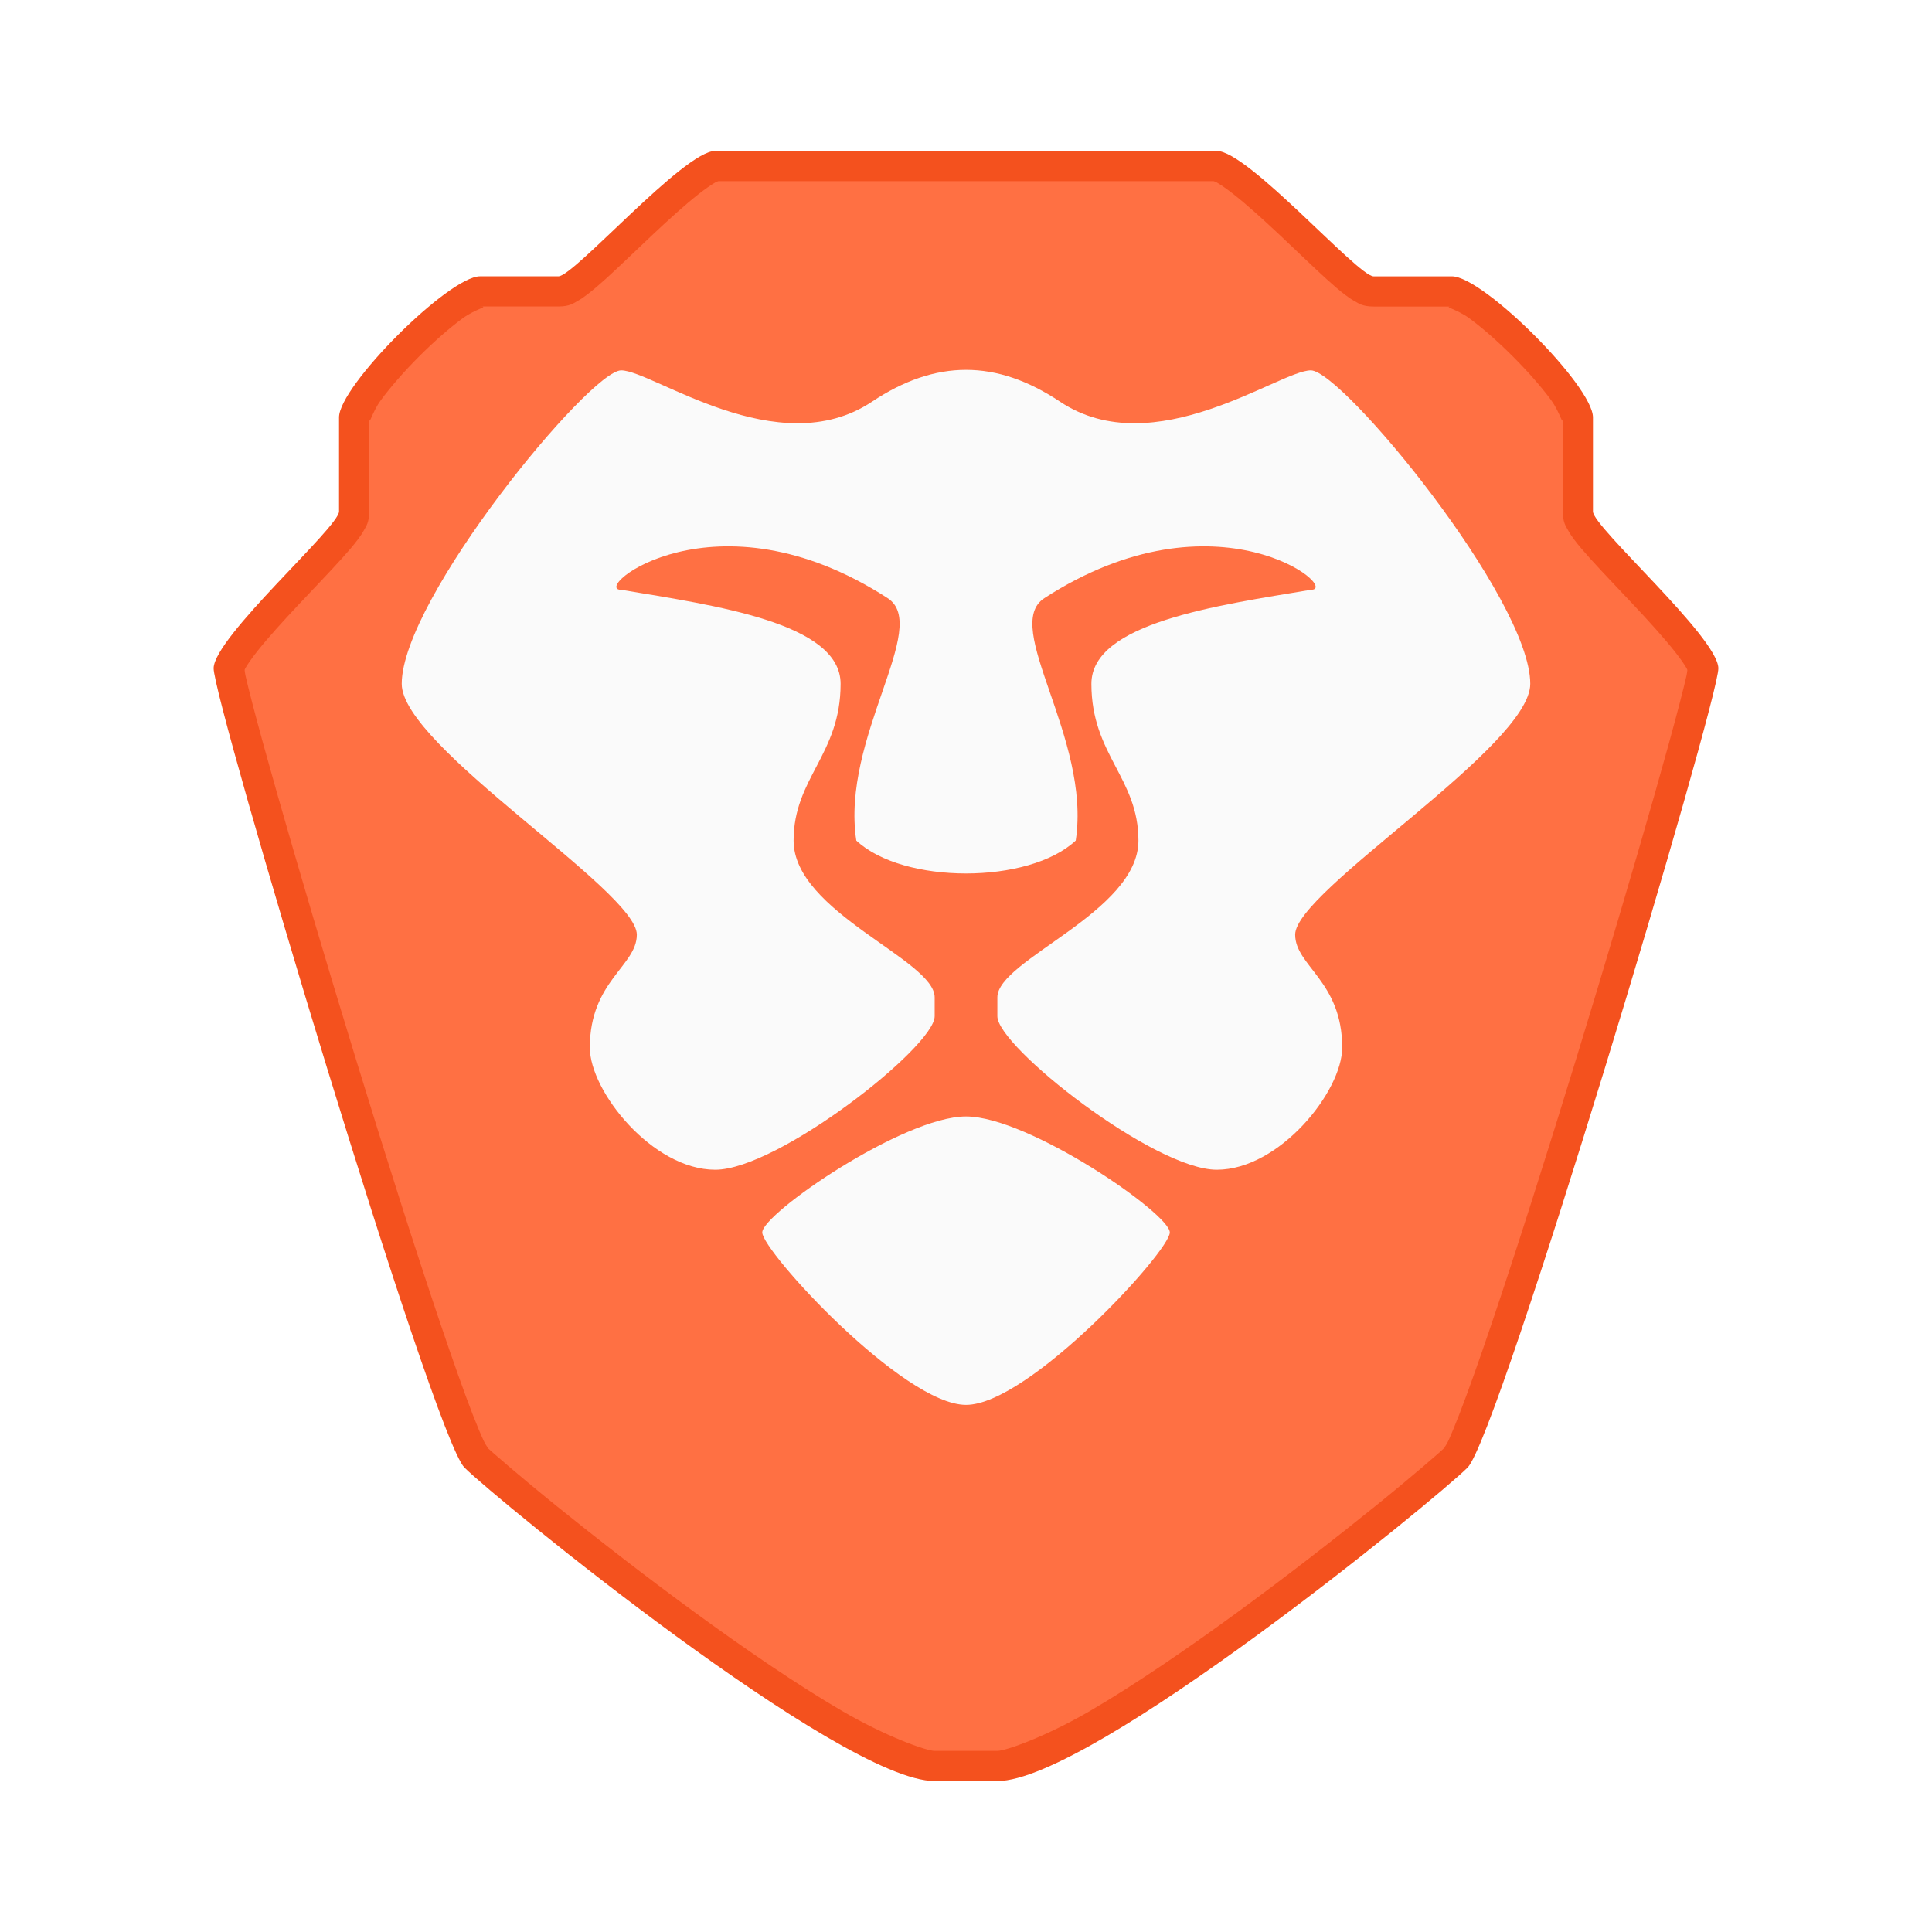
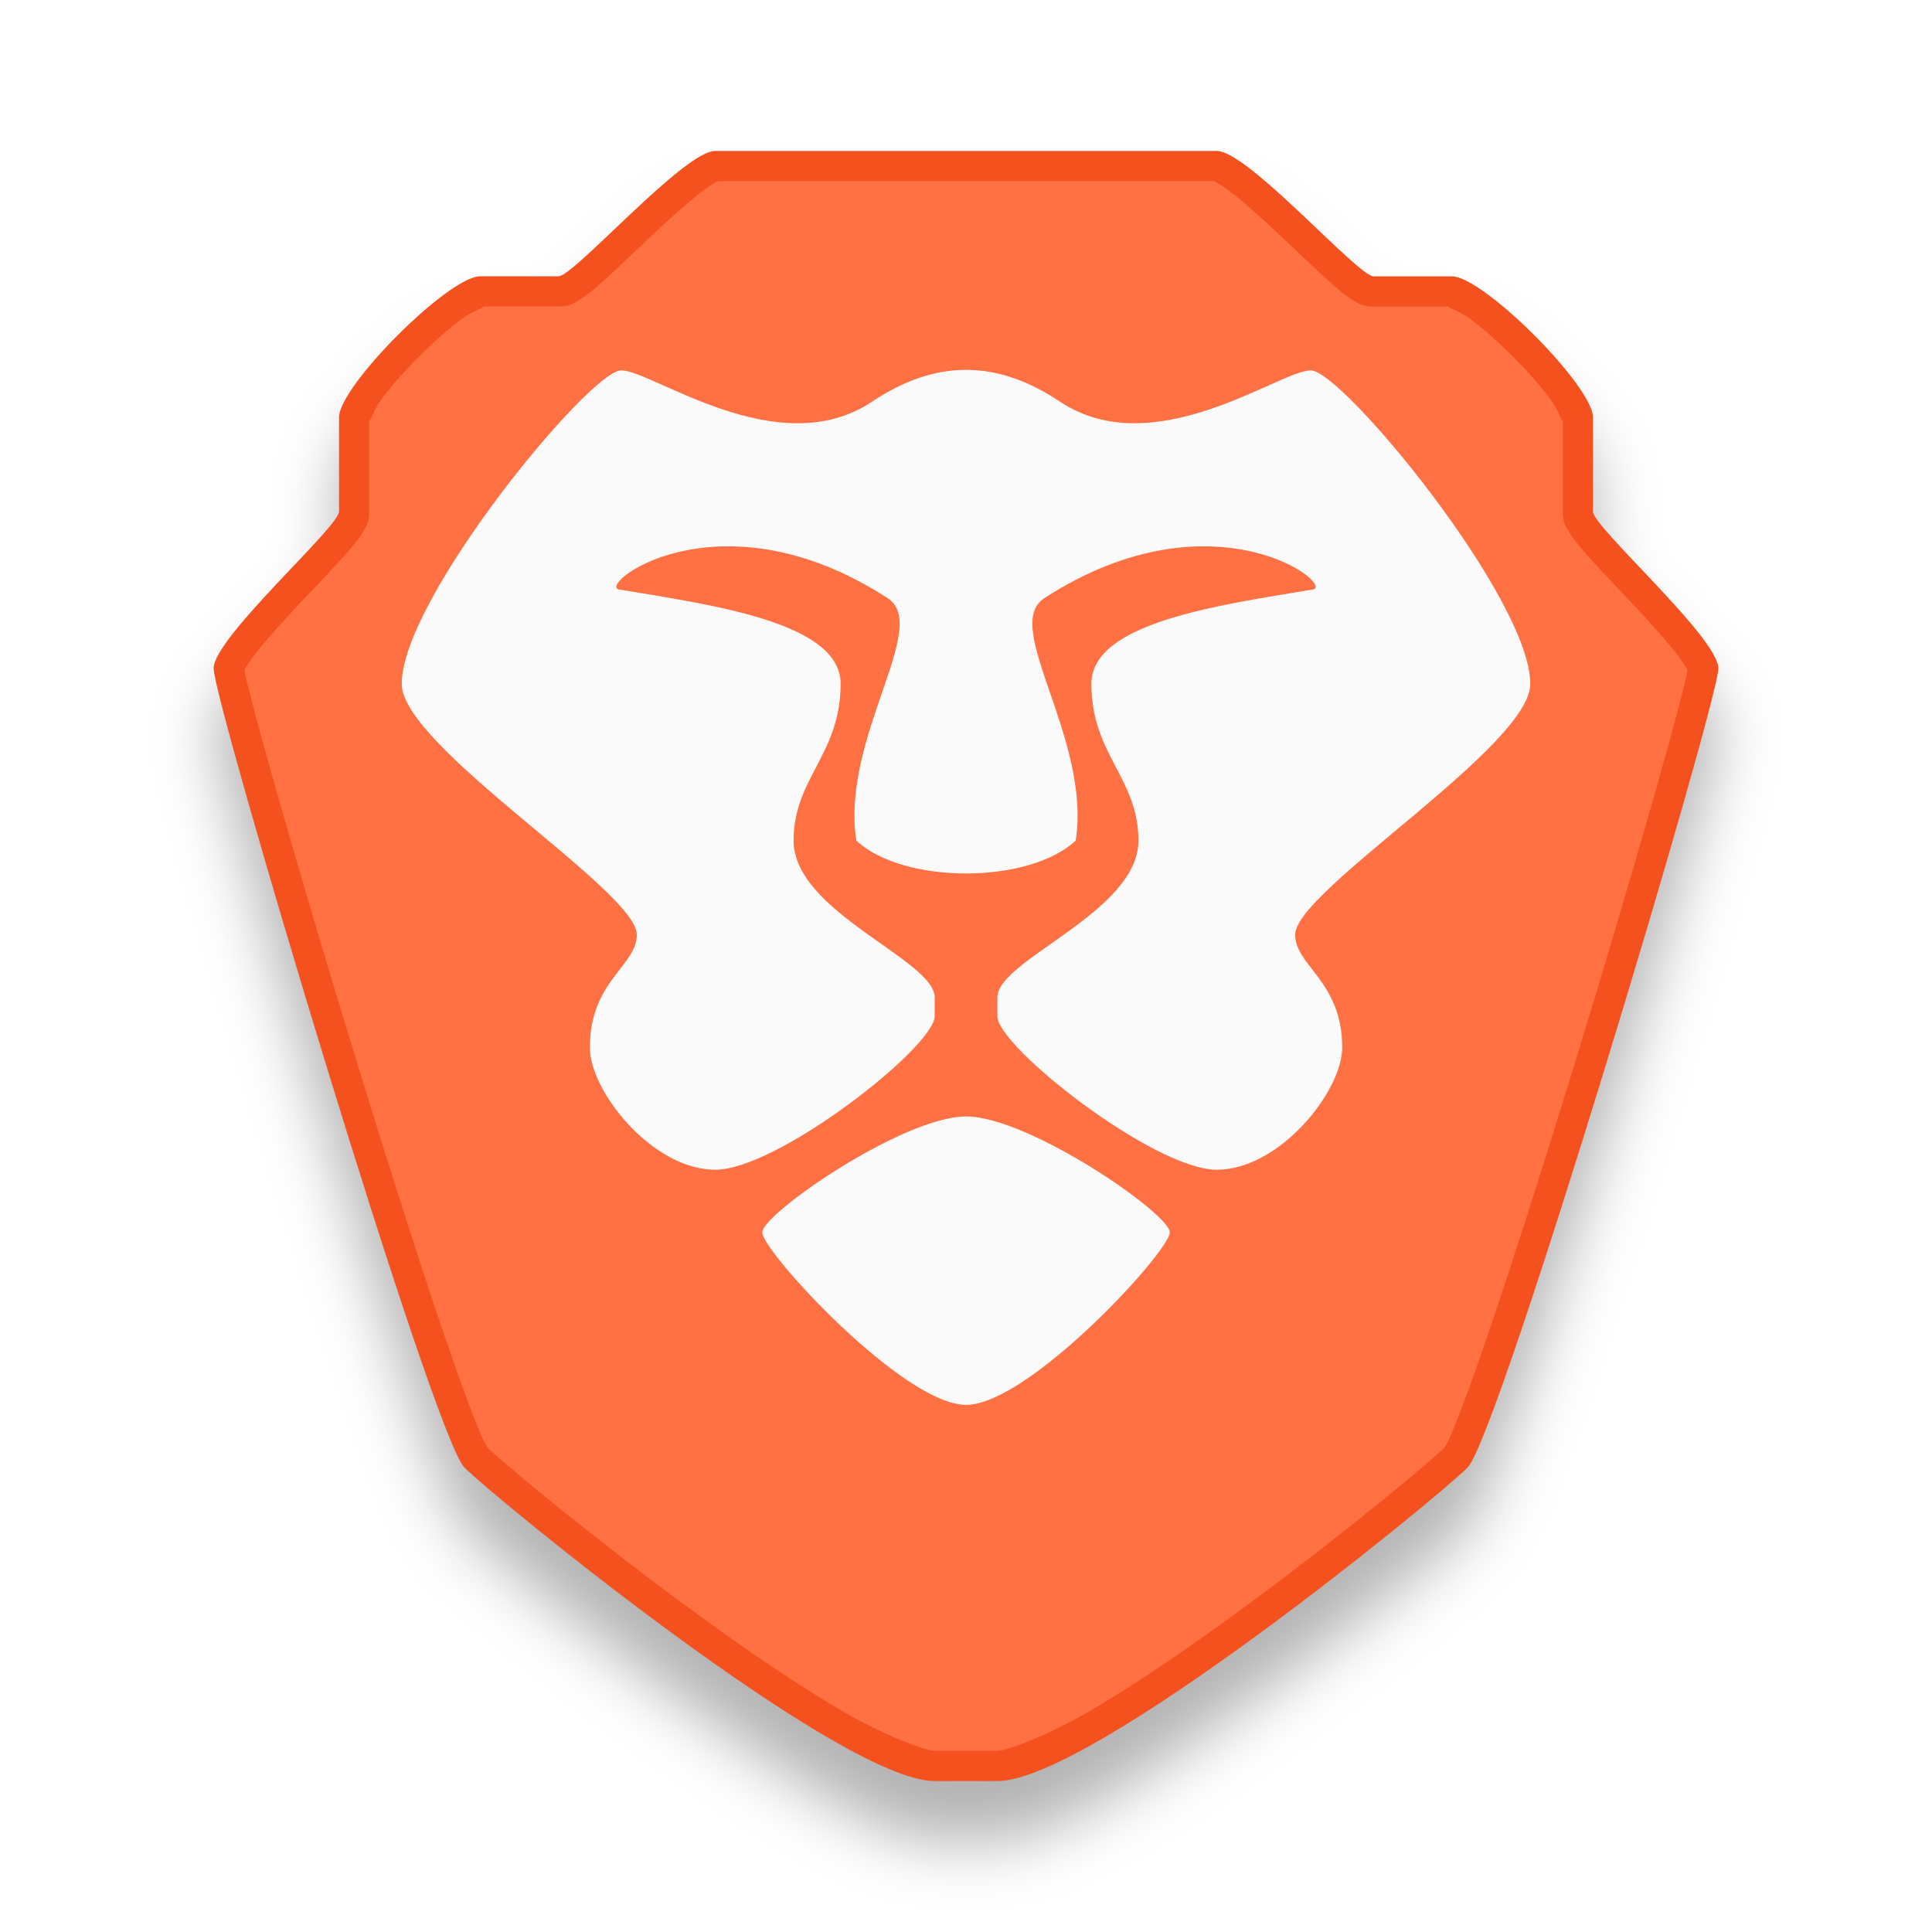
<svg xmlns="http://www.w3.org/2000/svg" width="64" height="64" viewBox="0 0 64 64" id="svg2" version="1.1">
-   <defs id="defs4" />
+   <defs id="defs4">
+     <filter style="color-interpolation-filters:sRGB" id="filter3" x="-0.05" y="-0.046" width="1.1" height="1.092">
+       <feGaussianBlur stdDeviation="1.038" id="feGaussianBlur3" />
+     </filter>
+   </defs>
  <g id="layer1" transform="translate(0,-1058.52)">
+     <path fill="#fd4932" d="m 23.693,1065.52 c -1.039,0 -4.673,4.153 -5.193,4.153 h -2.596 c -1.038,0 -4.673,3.635 -4.673,4.673 v 3.116 c 0,0.519 -4.13,4.153 -4.154,5.192 -0.024,1.039 7.27,25.442 8.308,26.48 1.038,1.038 12.461,10.386 15.577,10.386 h 2.077 c 3.115,0 14.538,-9.346 15.576,-10.385 1.038,-1.039 8.329,-25.442 8.308,-26.48 -0.023,-1.032 -4.154,-4.673 -4.154,-5.192 v -3.116 c 0,-1.038 -3.634,-4.673 -4.673,-4.673 h -2.595 c -0.52,-10e-4 -4.155,-4.154 -5.193,-4.154 z" id="path3" style="opacity:0.3;fill:#000000;fill-opacity:1;filter:url(#filter3)" />
    <path fill="#fd4932" d="m 23.693,1063.52 c -1.039,0 -4.673,4.153 -5.193,4.153 h -2.596 c -1.038,0 -4.673,3.635 -4.673,4.673 v 3.116 c 0,0.519 -4.13,4.153 -4.154,5.192 -0.024,1.039 7.27,25.442 8.308,26.48 1.038,1.038 12.461,10.386 15.577,10.386 h 2.077 c 3.115,0 14.538,-9.346 15.576,-10.385 1.038,-1.039 8.329,-25.442 8.308,-26.48 -0.023,-1.032 -4.154,-4.673 -4.154,-5.192 v -3.116 c 0,-1.038 -3.634,-4.673 -4.673,-4.673 h -2.595 c -0.52,-10e-4 -4.155,-4.154 -5.193,-4.154 z" id="path1" style="fill:#f4511e;fill-opacity:1" />
    <path id="path4" style="fill:#ff7043;fill-opacity:1" d="M 23.805 1064.52 C 23.789 1064.524 23.747 1064.534 23.688 1064.568 C 23.558 1064.642 23.359 1064.779 23.135 1064.955 C 22.687 1065.307 22.132 1065.812 21.588 1066.324 C 21.043 1066.837 20.508 1067.357 20.057 1067.766 C 19.831 1067.97 19.627 1068.145 19.43 1068.293 C 19.331 1068.367 19.236 1068.435 19.113 1068.502 C 18.991 1068.569 18.865 1068.672 18.5 1068.672 L 15.904 1068.672 C 16.228 1068.672 15.756 1068.749 15.328 1069.063 C 14.9 1069.376 14.375 1069.836 13.885 1070.326 C 13.395 1070.816 12.935 1071.342 12.621 1071.77 C 12.307 1072.197 12.23 1072.67 12.23 1072.346 L 12.23 1075.461 C 12.23 1075.825 12.129 1075.952 12.062 1076.074 C 11.996 1076.197 11.927 1076.292 11.854 1076.391 C 11.706 1076.588 11.532 1076.79 11.328 1077.016 C 10.921 1077.467 10.404 1078.002 9.893 1078.547 C 9.381 1079.092 8.876 1079.647 8.521 1080.096 C 8.344 1080.32 8.205 1080.52 8.129 1080.652 C 8.112 1080.682 8.112 1080.69 8.104 1080.713 C 8.111 1080.772 8.116 1080.826 8.131 1080.895 C 8.179 1081.111 8.256 1081.419 8.354 1081.797 C 8.549 1082.552 8.835 1083.59 9.182 1084.811 C 9.876 1087.252 10.816 1090.428 11.789 1093.602 C 12.762 1096.776 13.77 1099.949 14.594 1102.383 C 15.006 1103.6 15.371 1104.635 15.66 1105.379 C 15.805 1105.751 15.931 1106.05 16.025 1106.252 C 16.12 1106.454 16.27 1106.604 16.092 1106.426 C 16.234 1106.568 17.193 1107.403 18.447 1108.416 C 19.702 1109.429 21.313 1110.687 22.984 1111.908 C 24.655 1113.13 26.389 1114.316 27.865 1115.18 C 29.341 1116.043 30.684 1116.52 30.963 1116.52 L 33.039 1116.52 C 33.318 1116.52 34.661 1116.043 36.137 1115.18 C 37.613 1114.316 39.345 1113.131 41.016 1111.91 C 42.686 1110.689 44.298 1109.431 45.553 1108.418 C 46.807 1107.405 47.767 1106.569 47.908 1106.428 C 47.731 1106.605 47.88 1106.456 47.975 1106.254 C 48.069 1106.052 48.193 1105.751 48.338 1105.379 C 48.627 1104.635 48.994 1103.602 49.406 1102.385 C 50.23 1099.95 51.238 1096.776 52.211 1093.602 C 53.184 1090.427 54.124 1087.252 54.818 1084.811 C 55.165 1083.59 55.451 1082.552 55.646 1081.797 C 55.744 1081.419 55.821 1081.111 55.869 1080.895 C 55.884 1080.826 55.889 1080.774 55.896 1080.717 C 55.888 1080.695 55.888 1080.686 55.871 1080.656 C 55.795 1080.524 55.656 1080.326 55.479 1080.102 C 55.124 1079.653 54.619 1079.096 54.107 1078.551 C 53.596 1078.005 53.079 1077.47 52.672 1077.018 C 52.468 1076.791 52.292 1076.588 52.145 1076.391 C 52.071 1076.292 52.004 1076.197 51.938 1076.074 C 51.871 1075.952 51.77 1075.827 51.77 1075.463 L 51.77 1072.346 C 51.77 1072.67 51.693 1072.197 51.379 1071.77 C 51.065 1071.342 50.605 1070.818 50.115 1070.328 C 49.626 1069.838 49.102 1069.378 48.674 1069.064 C 48.246 1068.751 47.772 1068.674 48.096 1068.674 L 45.5 1068.674 C 45.135 1068.673 45.009 1068.571 44.887 1068.504 C 44.764 1068.437 44.669 1068.369 44.57 1068.295 C 44.373 1068.147 44.171 1067.97 43.945 1067.766 C 43.494 1067.357 42.959 1066.837 42.414 1066.324 C 41.869 1065.812 41.313 1065.307 40.865 1064.955 C 40.641 1064.779 40.444 1064.642 40.314 1064.568 C 40.254 1064.534 40.211 1064.524 40.195 1064.52 L 23.805 1064.52 z " />
    <path fill="#f9f9f9" d="m 32.001,1070.772 c -1.035,0 -2.065,0.355 -3.116,1.055 -3.115,2.077 -7.27,-1.038 -8.308,-1.038 -1.038,0 -7.269,7.566 -7.269,10.384 0,2.077 7.788,6.854 7.788,8.308 0,1.038 -1.557,1.537 -1.557,3.74 0,1.452 2.077,4.048 4.154,4.048 2.077,0 7.273,-4.077 7.269,-5.086 v -0.625 c 0,-1.246 -4.673,-2.817 -4.673,-5.193 0,-2.077 1.557,-2.845 1.557,-5.192 0,-2.019 -4.153,-2.596 -7.269,-3.115 -1.038,0 3.116,-3.417 8.827,0.276 1.446,0.935 -1.558,4.63 -1.038,8.031 0.778,0.727 2.207,1.09 3.634,1.09 1.43,0 2.856,-0.363 3.635,-1.09 0.519,-3.402 -2.484,-7.096 -1.039,-8.031 5.712,-3.693 9.866,-0.276 8.827,-0.276 -3.115,0.519 -7.269,1.096 -7.269,3.115 0,2.347 1.558,3.115 1.558,5.192 0,2.376 -4.673,3.947 -4.673,5.193 v 0.625 c -0.005,1.01 5.192,5.086 7.269,5.086 2.077,0 4.154,-2.596 4.154,-4.048 0,-2.201 -1.558,-2.702 -1.558,-3.74 0,-1.454 7.788,-6.23 7.788,-8.308 0,-2.818 -6.23,-10.384 -7.269,-10.384 -1.039,0 -5.192,3.115 -8.307,1.038 -1.051,-0.7 -2.077,-1.055 -3.116,-1.055 z m 0,24.732 c -2.078,0 -6.75,3.219 -6.75,3.842 0,0.623 4.672,5.712 6.75,5.712 2.078,0 6.75,-5.089 6.75,-5.712 0,-0.623 -4.674,-3.842 -6.75,-3.842 z" id="path2" style="fill:#fafafa;fill-opacity:1" />
  </g>
</svg>
